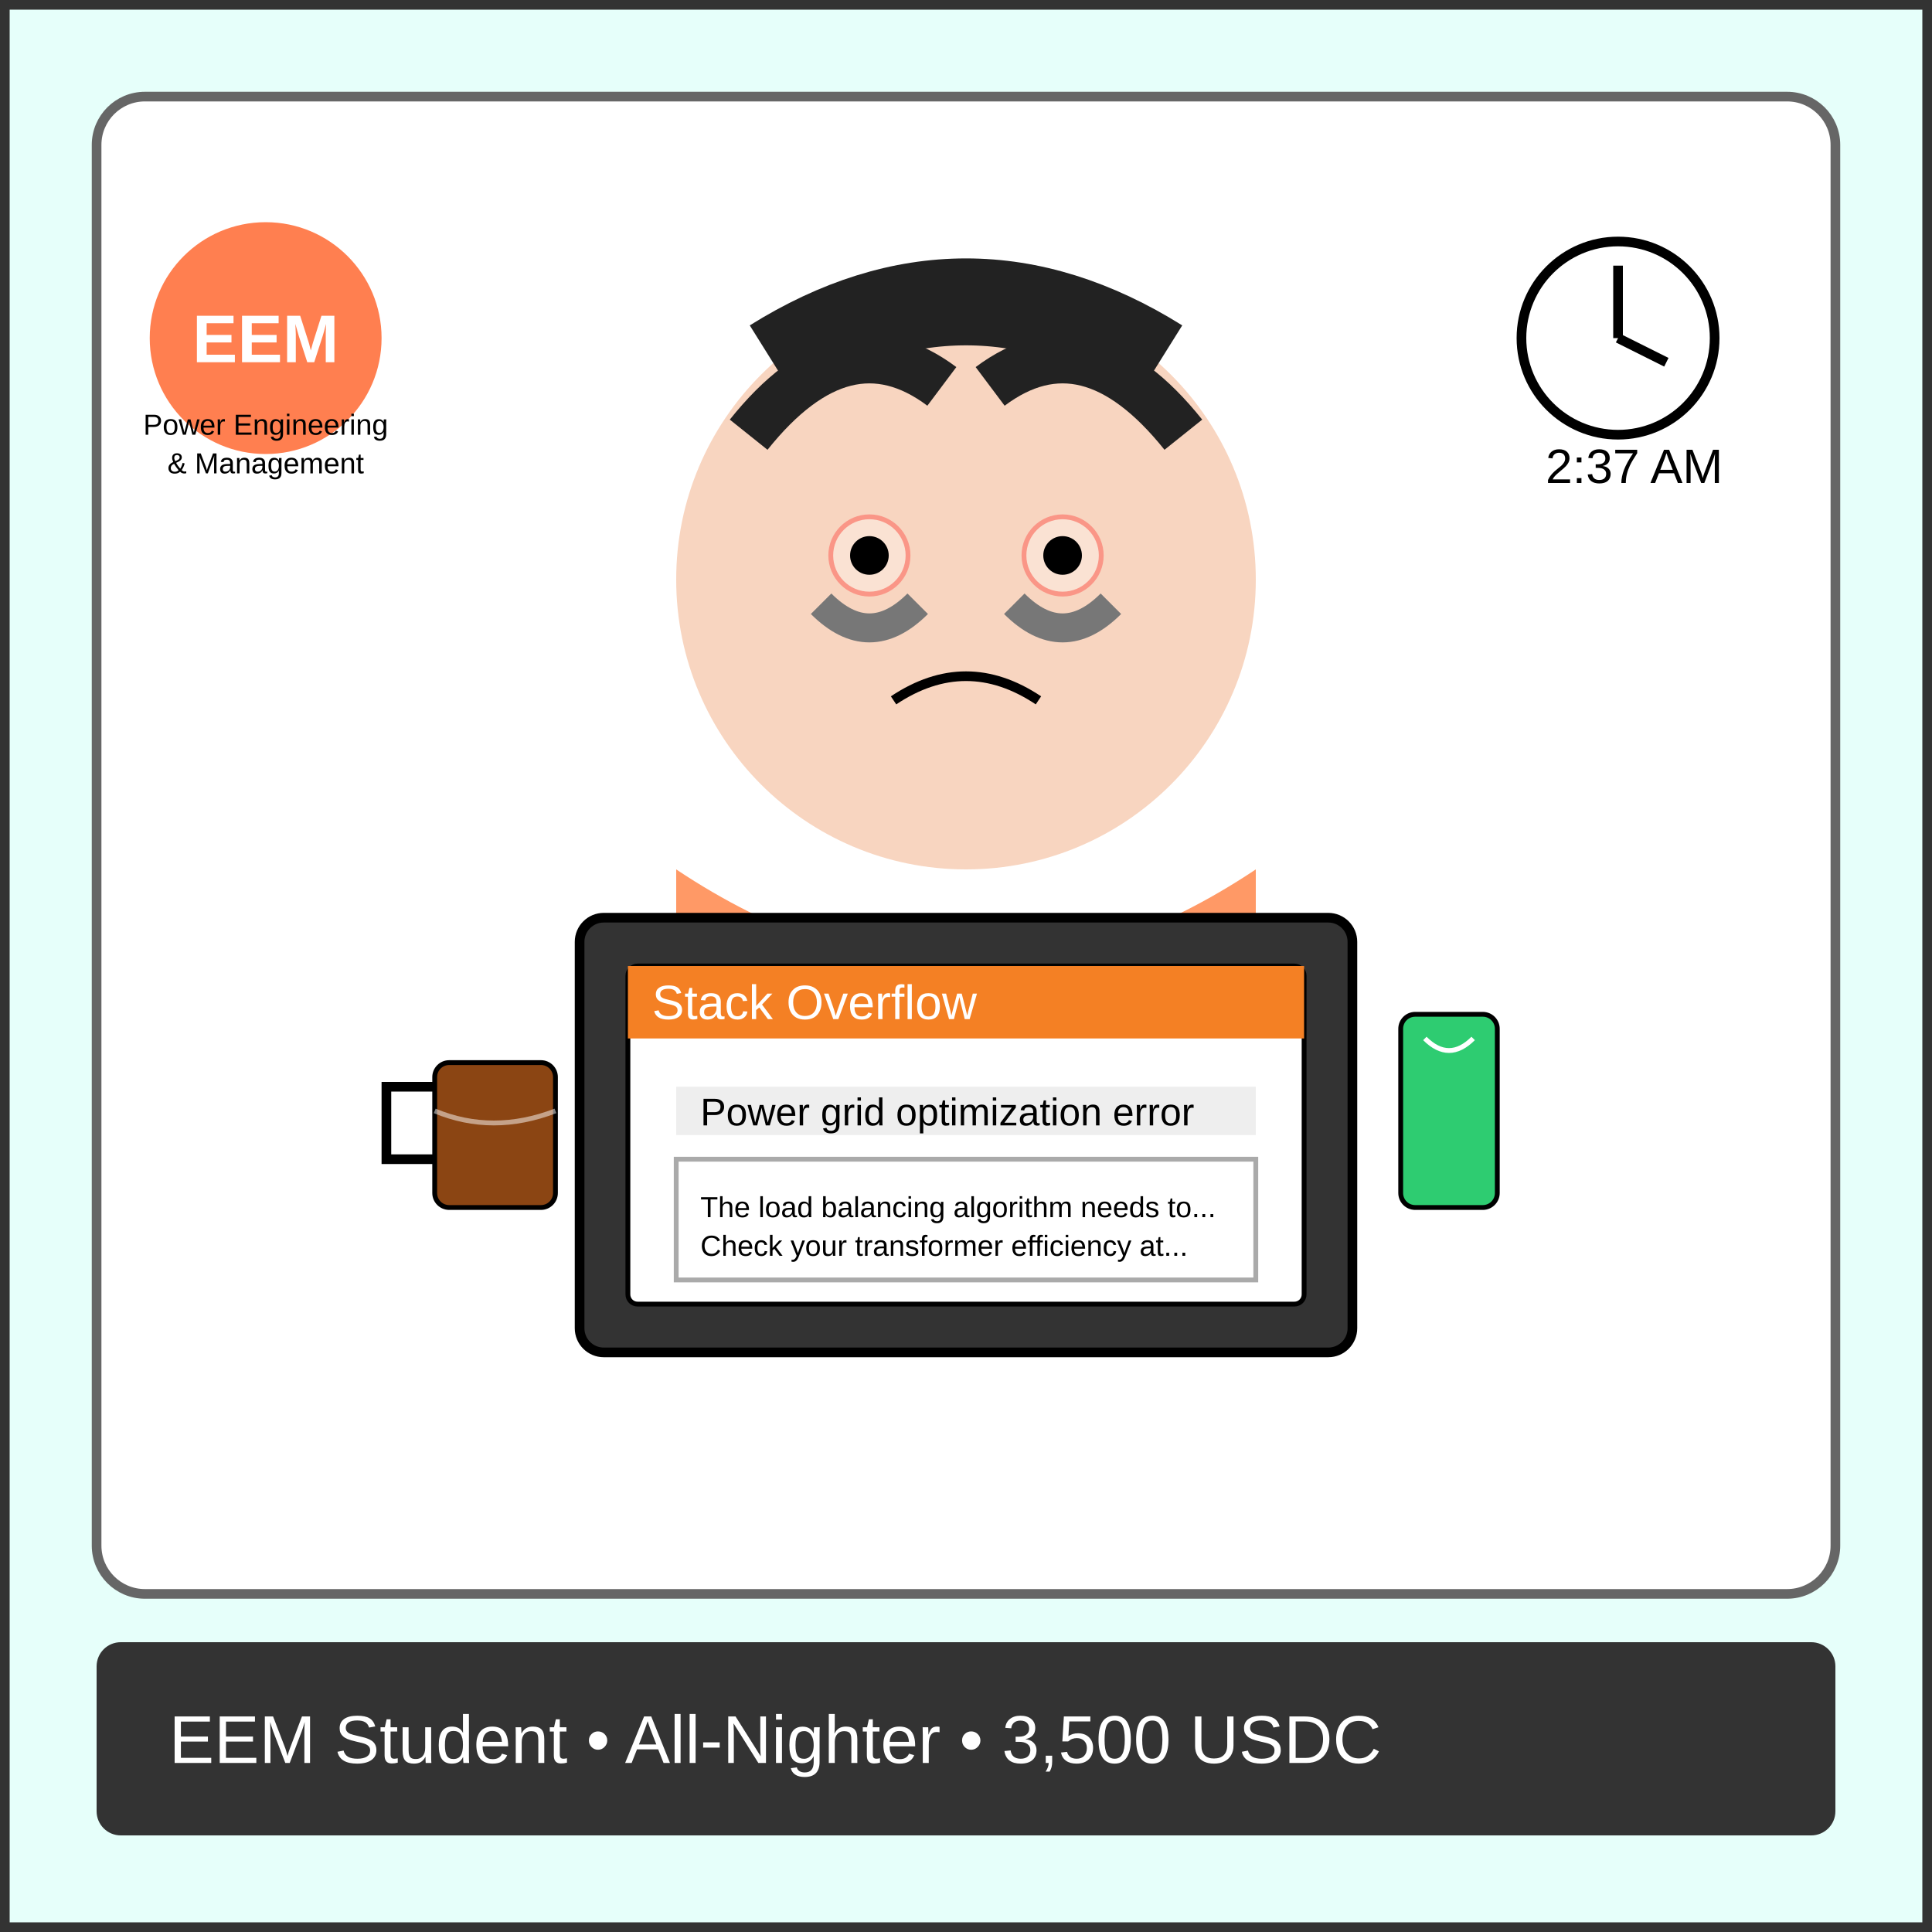
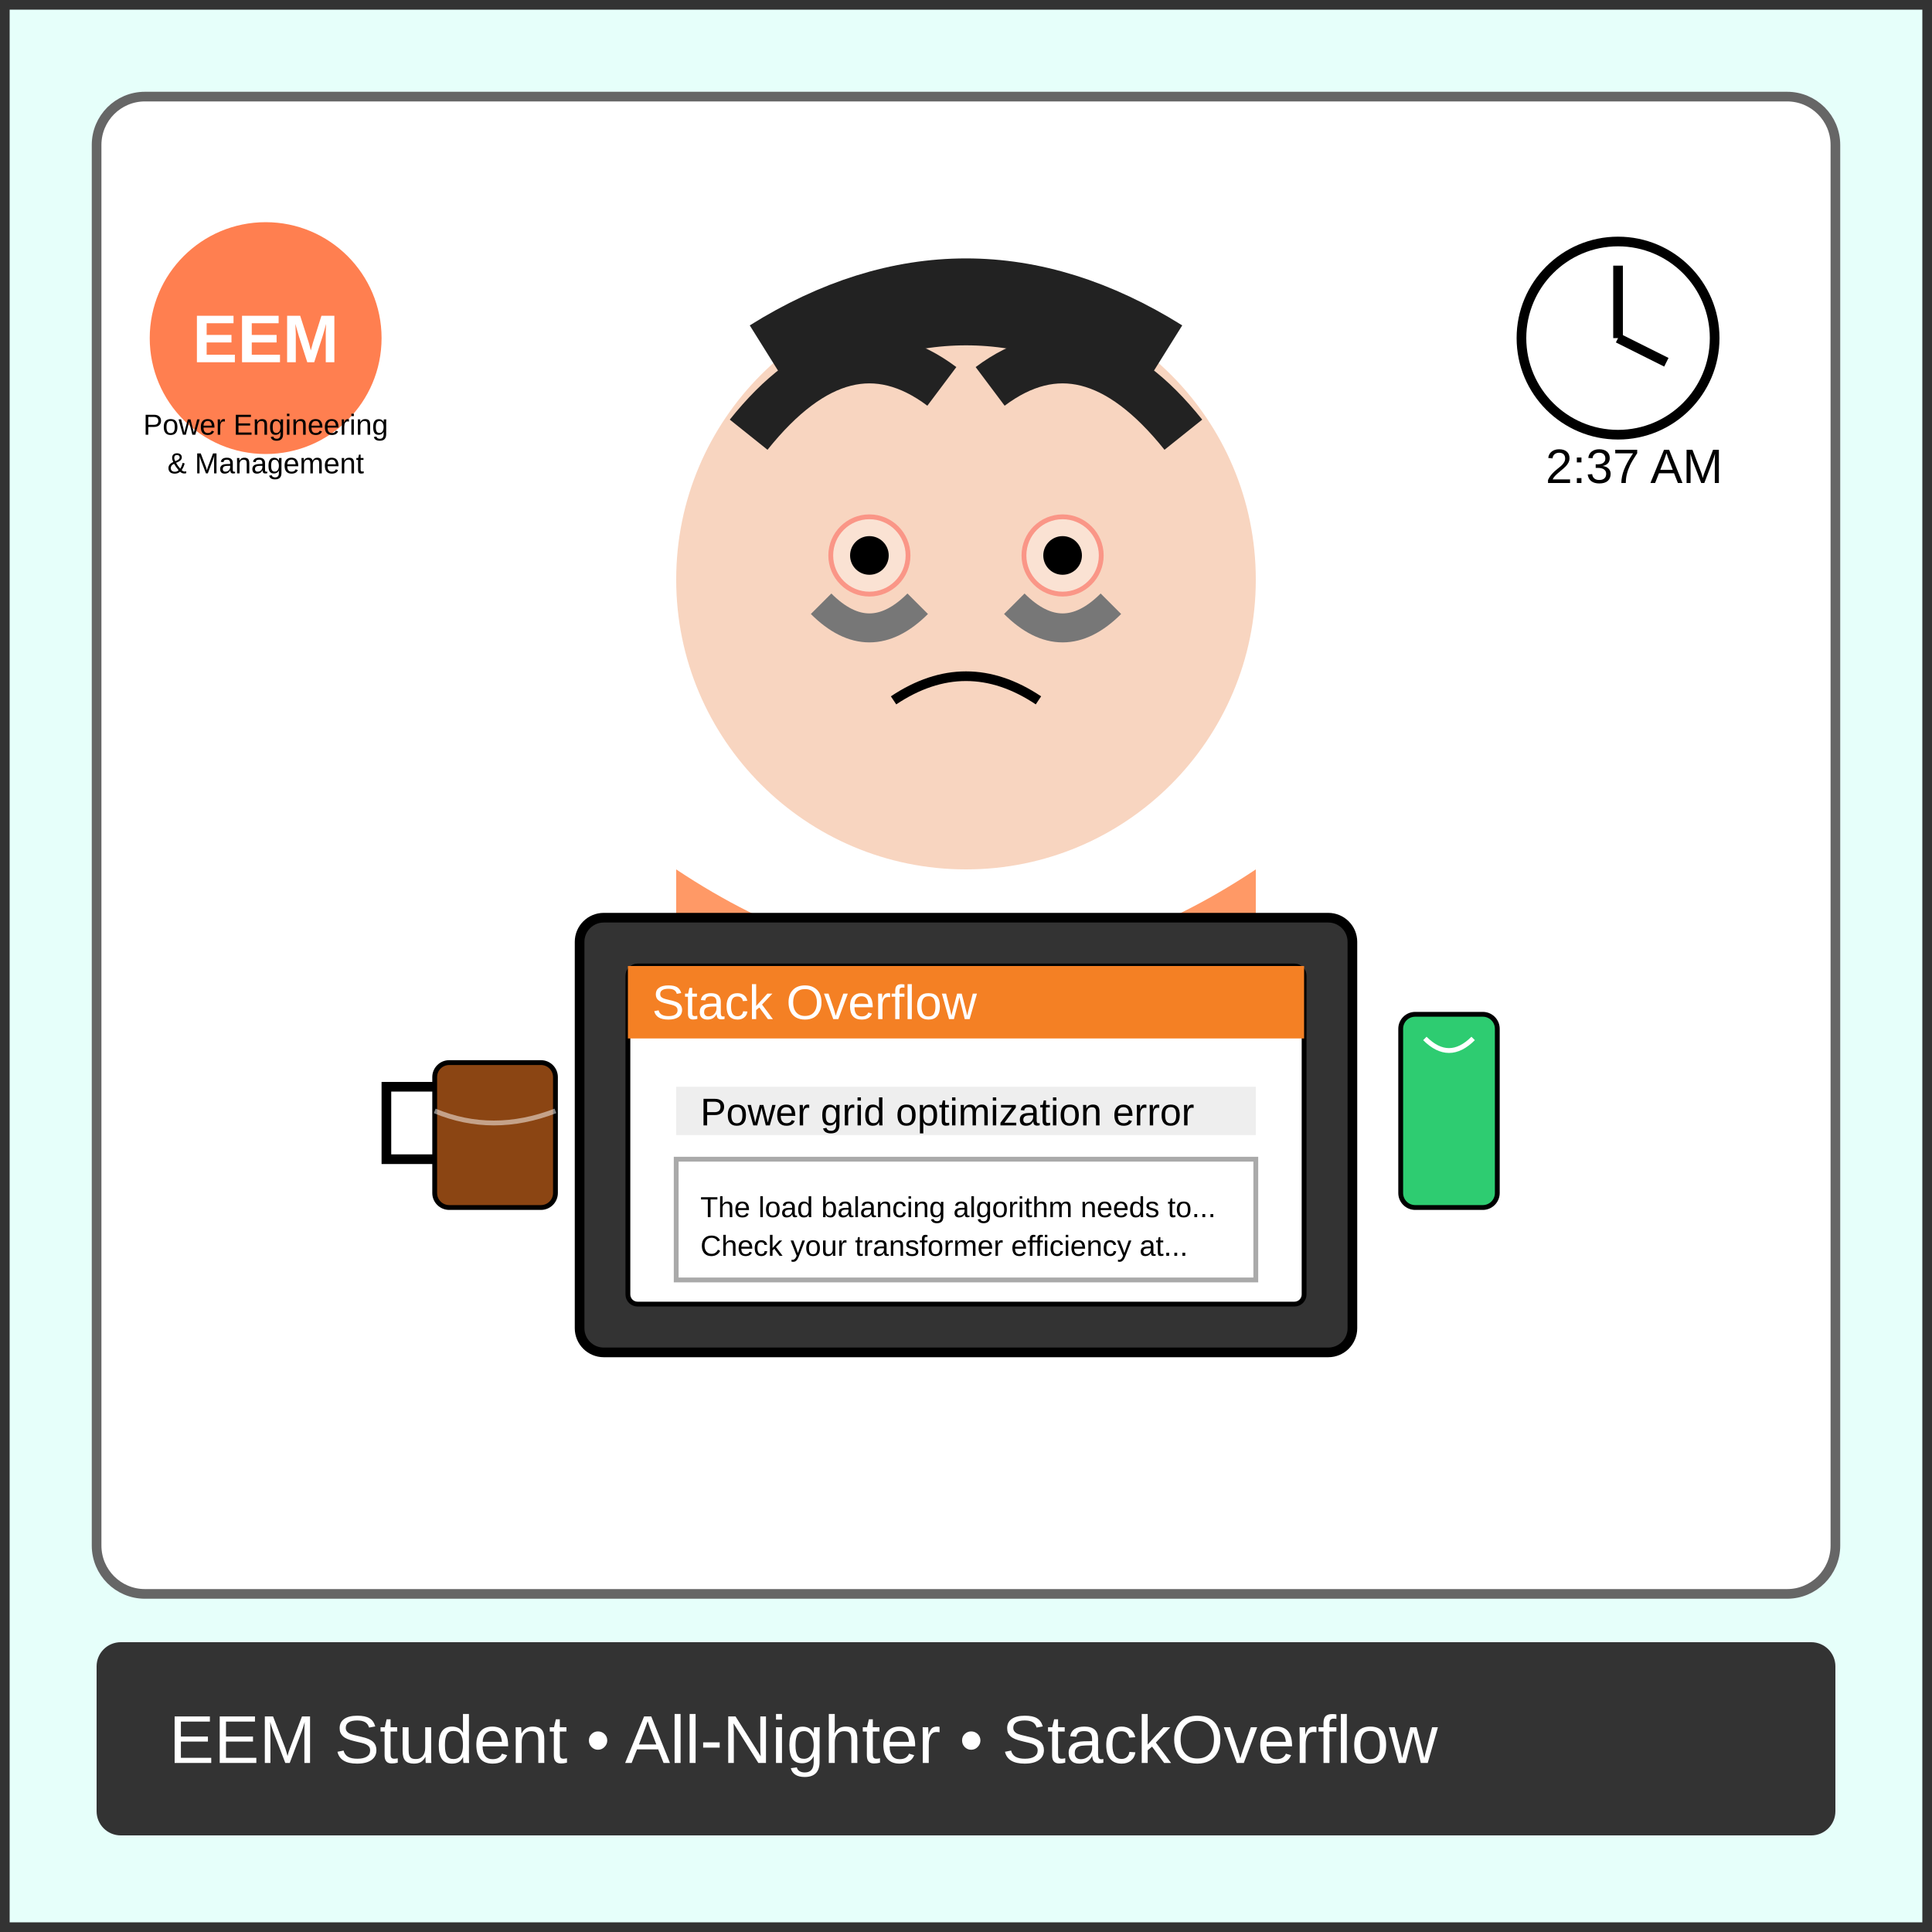
<svg xmlns="http://www.w3.org/2000/svg" viewBox="0 0 400 400">
  <rect width="400" height="400" fill="#e6fffa" stroke="#333" stroke-width="4" />
  <rect x="20" y="20" width="360" height="310" rx="10" fill="#fff" stroke="#666" stroke-width="2" />
  <circle cx="200" cy="120" r="60" fill="#f8d5c0" />
  <path d="M160 75 Q200 50 240 75" stroke="#222" stroke-width="18" fill="none" />
  <path d="M155 90 Q175 65 195 80" stroke="#222" stroke-width="10" fill="none" />
  <path d="M205 80 Q225 65 245 90" stroke="#222" stroke-width="10" fill="none" />
  <path d="M170 125 Q180 135 190 125" stroke="#777" stroke-width="6" fill="none" />
  <path d="M210 125 Q220 135 230 125" stroke="#777" stroke-width="6" fill="none" />
  <circle cx="180" cy="115" r="8" fill="#fff" stroke="#f00" stroke-width="1" opacity="0.3" />
  <circle cx="220" cy="115" r="8" fill="#fff" stroke="#f00" stroke-width="1" opacity="0.3" />
  <circle cx="180" cy="115" r="4" fill="#000" />
  <circle cx="220" cy="115" r="4" fill="#000" />
  <path d="M185 145 Q200 135 215 145" stroke="#000" stroke-width="2" fill="none" />
  <path d="M140 180 v80 h120 v-80 q-60 40 -120 0" fill="#ff9966" />
  <rect x="120" y="190" width="160" height="90" rx="5" fill="#333" stroke="#000" stroke-width="2" />
  <rect x="130" y="200" width="140" height="70" rx="2" fill="#fff" stroke="#000" stroke-width="1" />
  <rect x="130" y="200" width="140" height="15" fill="#f48024" />
  <text x="135" y="211" font-family="Arial" font-size="10" fill="#fff">Stack Overflow</text>
  <rect x="140" y="225" width="120" height="10" fill="#eee" />
  <text x="145" y="233" font-family="Arial" font-size="8" fill="#000">Power grid optimization error</text>
  <rect x="140" y="240" width="120" height="25" fill="#fff" stroke="#aaa" stroke-width="1" />
  <text x="145" y="252" font-family="Arial" font-size="6" fill="#000">The load balancing algorithm needs to...</text>
  <text x="145" y="260" font-family="Arial" font-size="6" fill="#000">Check your transformer efficiency at...</text>
  <rect x="290" y="210" width="20" height="40" rx="3" fill="#2ecc71" stroke="#000" stroke-width="1" />
  <path d="M295 215 Q300 220 305 215" stroke="#fff" stroke-width="1" fill="none" />
  <rect x="90" y="220" width="25" height="30" rx="3" fill="#8B4513" stroke="#000" stroke-width="1" />
  <path d="M90 225 h-10 v15 h10" stroke="#000" stroke-width="2" fill="none" />
  <path d="M90 230 Q102 235 115 230" stroke="#fff" stroke-width="1" fill="none" opacity="0.5" />
  <rect x="20" y="340" width="360" height="40" rx="5" fill="#333" />
-   <text x="35" y="365" font-family="Arial" font-size="14" fill="#fff">EEM Student • All-Nighter • 3,500 USDC</text>
+   <text x="35" y="365" font-family="Arial" font-size="14" fill="#fff">EEM Student • All-Nighter • StackOverflow</text>
  <circle cx="335" cy="70" r="20" fill="#fff" stroke="#000" stroke-width="2" />
  <line x1="335" y1="70" x2="335" y2="55" stroke="#000" stroke-width="2" />
  <line x1="335" y1="70" x2="345" y2="75" stroke="#000" stroke-width="2" />
  <text x="320" y="100" font-family="Arial" font-size="10" fill="#000">2:37 AM</text>
  <circle cx="55" cy="70" r="25" fill="#ff7f50" stroke="#fff" stroke-width="2" />
  <text x="55" y="75" font-family="Arial" font-weight="bold" font-size="14" fill="#fff" text-anchor="middle">EEM</text>
  <text x="55" y="90" font-family="Arial" font-size="6" fill="#000" text-anchor="middle">Power Engineering</text>
  <text x="55" y="98" font-family="Arial" font-size="6" fill="#000" text-anchor="middle">&amp; Management</text>
</svg>
